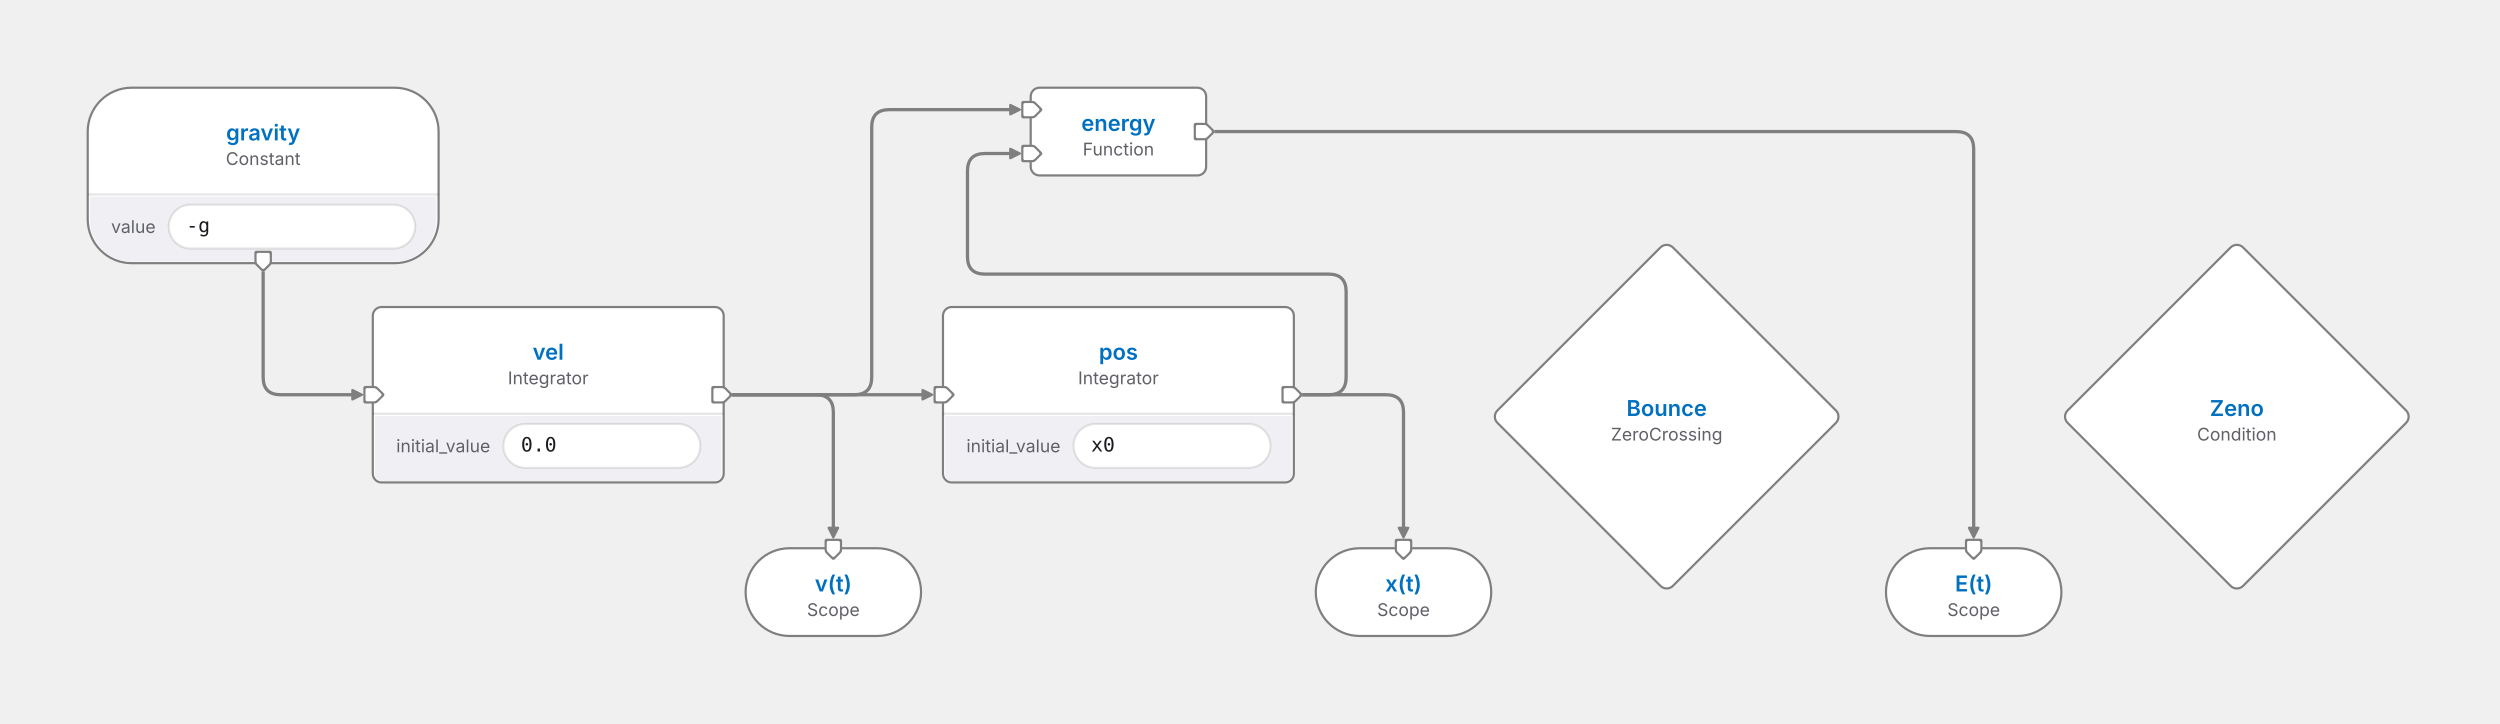
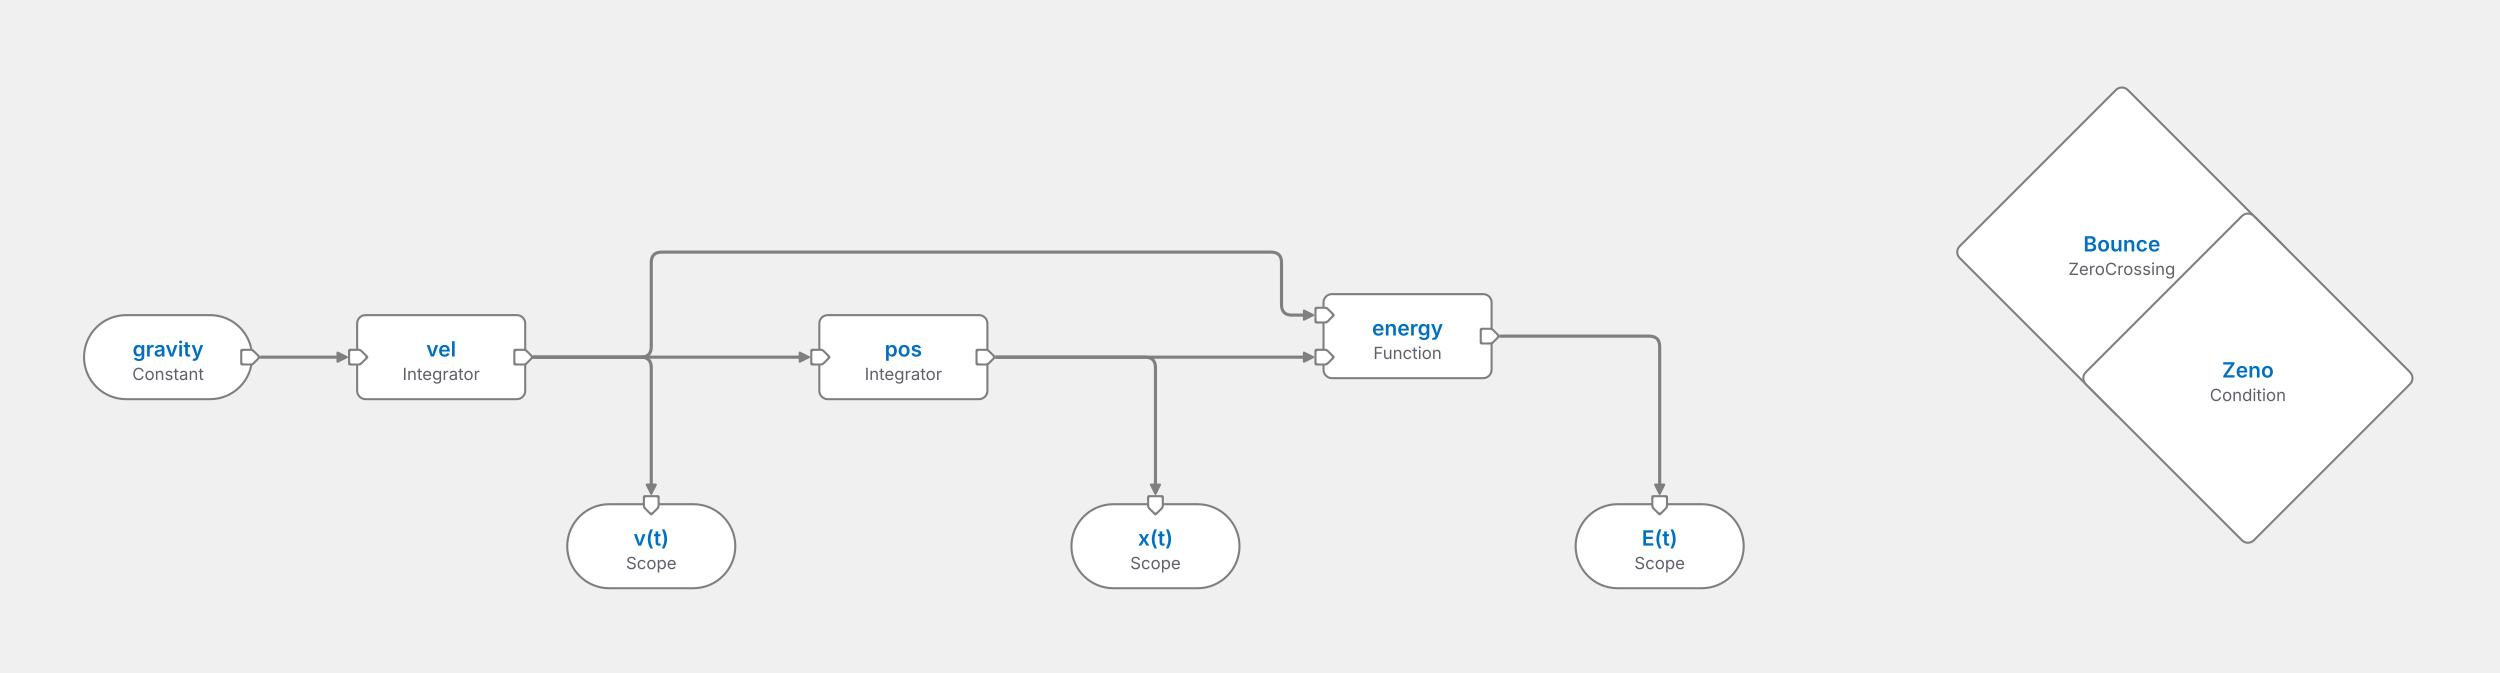
- <svg xmlns="http://www.w3.org/2000/svg" width="1140" height="330" viewBox="240 70 1140 330">
+ <svg xmlns="http://www.w3.org/2000/svg" width="1190" height="320" viewBox="310 80 1190 320">
  <g class="edges">
    <g class="edge">
-       <path d="M360 193.833L360 213.833L 360,242Q 360,250 368,250L381.167 250L401.167 250" fill="none" stroke="#7F7F7F" stroke-width="1.5" />
-       <g transform="translate(401.1667, 250) rotate(0) translate(5, 0)">
+       <path d="M 433.833 250 L 436.917 250 Q 440 250 443.083 250 L 455 250 Q 460 250 465 250 L 471.167 250" fill="none" stroke="#7F7F7F" stroke-width="1.5" />
+       <g transform="translate(471.1667, 250) rotate(-0.0001308219) translate(5, 0)">
        <path d="M -5 -2.5 L -1 -0.5 Q 0 0 -1 0.5 L -5 2.5 Q -6 3 -6 2 L -6 -2 Q -6 -3 -5 -2.5 Z" fill="#7F7F7F" />
      </g>
    </g>
    <g class="edge">
-       <path d="M573.833 250L593.833 250L617.5 250L617.5 250L641.167 250L661.167 250" fill="none" stroke="#7F7F7F" stroke-width="1.5" />
-       <g transform="translate(661.1667, 250) rotate(0) translate(5, 0)">
+       <path d="M 563.833 250 L 566.917 250 Q 570 250 573.083 250 L 675 250 Q 680 250 685 250 L 691.167 250" fill="none" stroke="#7F7F7F" stroke-width="1.5" />
+       <g transform="translate(691.1666, 250) rotate(-0.0001308226) translate(5, 0)">
        <path d="M -5 -2.5 L -1 -0.5 Q 0 0 -1 0.5 L -5 2.5 Q -6 3 -6 2 L -6 -2 Q -6 -3 -5 -2.5 Z" fill="#7F7F7F" />
      </g>
    </g>
    <g class="edge">
-       <path d="M833.833 250L853.833 250L 872,250Q 880,250 880,258L880 291.167L880 311.167" fill="none" stroke="#7F7F7F" stroke-width="1.5" />
-       <g transform="translate(880, 311.1667) rotate(90) translate(5, 0)">
+       <path d="M 783.833 250 L 786.917 250 Q 790 250 793.083 250 L 855 250 Q 860 250 860 255 L 860 295 Q 860 300 860 305 L 860 311.167" fill="none" stroke="#7F7F7F" stroke-width="1.5" />
+       <g transform="translate(859.9999, 311.1667) rotate(90.00072) translate(5, 0)">
        <path d="M -5 -2.5 L -1 -0.5 Q 0 0 -1 0.5 L -5 2.5 Q -6 3 -6 2 L -6 -2 Q -6 -3 -5 -2.5 Z" fill="#7F7F7F" />
      </g>
    </g>
    <g class="edge">
-       <path d="M573.833 250L593.833 250L 612,250Q 620,250 620,258L620 291.167L620 311.167" fill="none" stroke="#7F7F7F" stroke-width="1.5" />
-       <g transform="translate(620, 311.1667) rotate(90) translate(5, 0)">
+       <path d="M 563.833 250 L 566.917 250 Q 570 250 573.083 250 L 615 250 Q 620 250 620 255 L 620 295 Q 620 300 620 305 L 620 311.167" fill="none" stroke="#7F7F7F" stroke-width="1.5" />
+       <g transform="translate(619.9999, 311.1667) rotate(90.00072) translate(5, 0)">
        <path d="M -5 -2.5 L -1 -0.5 Q 0 0 -1 0.5 L -5 2.5 Q -6 3 -6 2 L -6 -2 Q -6 -3 -5 -2.5 Z" fill="#7F7F7F" />
      </g>
    </g>
    <g class="edge">
-       <path d="M573.833 250L593.833 250L 629.5,250Q 637.5,250 637.5,242L 637.5,128Q 637.5,120 645.5,120L681.167 120L701.167 120" fill="none" stroke="#7F7F7F" stroke-width="1.5" />
-       <g transform="translate(701.1667, 120) rotate(0) translate(5, 0)">
+       <path d="M 563.833 250 L 566.917 250 Q 570 250 573.083 250 L 615 250 Q 620 250 620 245 L 620 205 Q 620 200 625 200 L 915 200 Q 920 200 920 205 L 920 225 Q 920 230 925 230 L 931.167 230" fill="none" stroke="#7F7F7F" stroke-width="1.5" />
+       <g transform="translate(931.1666, 230) rotate(-0.00006834976) translate(5, 0)">
        <path d="M -5 -2.5 L -1 -0.5 Q 0 0 -1 0.5 L -5 2.5 Q -6 3 -6 2 L -6 -2 Q -6 -3 -5 -2.5 Z" fill="#7F7F7F" />
      </g>
    </g>
    <g class="edge">
-       <path d="M833.833 250L 845.833,250Q 853.833,250 853.833,242L 853.833,203Q 853.833,195 845.833,195L 689.167,195Q 681.167,195 681.167,187L 681.167,148Q 681.167,140 689.167,140L701.167 140" fill="none" stroke="#7F7F7F" stroke-width="1.5" />
-       <g transform="translate(701.1667, 140) rotate(0) translate(5, 0)">
+       <path d="M 783.833 250 L 786.917 250 Q 790 250 793.083 250 L 915 250 Q 920 250 925 250 L 931.167 250" fill="none" stroke="#7F7F7F" stroke-width="1.5" />
+       <g transform="translate(931.1666, 249.9999) rotate(-0.0005019559) translate(5, 0)">
        <path d="M -5 -2.5 L -1 -0.5 Q 0 0 -1 0.5 L -5 2.5 Q -6 3 -6 2 L -6 -2 Q -6 -3 -5 -2.5 Z" fill="#7F7F7F" />
      </g>
    </g>
    <g class="edge">
-       <path d="M793.833 130L813.833 130L 1132,130Q 1140,130 1140,138L1140 291.167L1140 311.167" fill="none" stroke="#7F7F7F" stroke-width="1.5" />
-       <g transform="translate(1140, 311.1667) rotate(90) translate(5, 0)">
+       <path d="M 1023.833 240 L 1026.917 240 Q 1030 240 1033.083 240 L 1095 240 Q 1100 240 1100 245 L 1100 295 Q 1100 300 1100 305 L 1100 311.167" fill="none" stroke="#7F7F7F" stroke-width="1.5" />
+       <g transform="translate(1100, 311.1667) rotate(90.00041) translate(5, 0)">
        <path d="M -5 -2.5 L -1 -0.5 Q 0 0 -1 0.5 L -5 2.5 Q -6 3 -6 2 L -6 -2 Q -6 -3 -5 -2.5 Z" fill="#7F7F7F" />
      </g>
    </g>
  </g>
  <g class="events">
    <g class="event" data-id="1455e789-9e7d-4139-8a4e-896feecff3d3">
-       <rect x="943.431" y="203.431" width="113.137" height="113.137" rx="4" fill="#ffffff" transform="rotate(45 1000 260)" />
-       <rect x="943.431" y="203.431" width="113.137" height="113.137" rx="4" fill="none" stroke="#7F7F7F" stroke-width="1" transform="rotate(45 1000 260)" />
-       <text x="1000" y="256" text-anchor="middle" dominant-baseline="middle" fill="#0070C0" font-size="10" font-weight="600" font-family="system-ui, -apple-system, sans-serif">Bounce</text>
-       <text x="1000" y="268" text-anchor="middle" dominant-baseline="middle" fill="#606068" font-size="8" font-family="system-ui, -apple-system, sans-serif">ZeroCrossing</text>
+       <rect x="1263.432" y="143.432" width="113.137" height="113.137" rx="4" fill="#ffffff" transform="rotate(45 1320 200)" />
+       <rect x="1263.432" y="143.432" width="113.137" height="113.137" rx="4" fill="none" stroke="#7F7F7F" stroke-width="1" transform="rotate(45 1320 200)" />
+       <text x="1320" y="196" text-anchor="middle" dominant-baseline="middle" fill="#0070C0" font-size="10" font-weight="600" font-family="system-ui, -apple-system, sans-serif">Bounce</text>
+       <text x="1320" y="208" text-anchor="middle" dominant-baseline="middle" fill="#606068" font-size="8" font-family="system-ui, -apple-system, sans-serif">ZeroCrossing</text>
    </g>
    <g class="event" data-id="eda13d11-f264-4861-ba54-e17c48884905">
-       <rect x="1203.431" y="203.431" width="113.137" height="113.137" rx="4" fill="#ffffff" transform="rotate(45 1260 260)" />
-       <rect x="1203.431" y="203.431" width="113.137" height="113.137" rx="4" fill="none" stroke="#7F7F7F" stroke-width="1" transform="rotate(45 1260 260)" />
-       <text x="1260" y="256" text-anchor="middle" dominant-baseline="middle" fill="#0070C0" font-size="10" font-weight="600" font-family="system-ui, -apple-system, sans-serif">Zeno</text>
-       <text x="1260" y="268" text-anchor="middle" dominant-baseline="middle" fill="#606068" font-size="8" font-family="system-ui, -apple-system, sans-serif">Condition</text>
+       <rect x="1323.432" y="203.432" width="113.137" height="113.137" rx="4" fill="#ffffff" transform="rotate(45 1380 260)" />
+       <rect x="1323.432" y="203.432" width="113.137" height="113.137" rx="4" fill="none" stroke="#7F7F7F" stroke-width="1" transform="rotate(45 1380 260)" />
+       <text x="1380" y="256" text-anchor="middle" dominant-baseline="middle" fill="#0070C0" font-size="10" font-weight="600" font-family="system-ui, -apple-system, sans-serif">Zeno</text>
+       <text x="1380" y="268" text-anchor="middle" dominant-baseline="middle" fill="#606068" font-size="8" font-family="system-ui, -apple-system, sans-serif">Condition</text>
    </g>
  </g>
  <g class="nodes">
    <g class="node" data-id="1642f372-0929-4a73-a786-11a5a9b2ce0b">
-       <rect x="670" y="210" width="160" height="80" rx="4" fill="#ffffff" />
-       <rect x="670" y="210" width="160" height="80" rx="4" fill="none" stroke="#7F7F7F" stroke-width="1" />
-       <text x="750" y="230.333" text-anchor="middle" dominant-baseline="middle" fill="#0070C0" font-size="10" font-weight="600" font-family="system-ui, -apple-system, sans-serif">pos</text>
-       <text x="750" y="242.333" text-anchor="middle" dominant-baseline="middle" fill="#606068" font-size="8" font-family="system-ui, -apple-system, sans-serif">Integrator</text>
-       <line x1="670" y1="258.667" x2="830" y2="258.667" stroke="rgba(0, 0, 0, 0.10)" stroke-width="1" />
-       <path d="M671,259.667 h158 v26.667 a3,3 0 0 1 -3,3 h-152 a3,3 0 0 1 -3,-3 v-26.667 z" fill="#f0f0f4" />
-       <text x="680.667" y="273.333" dominant-baseline="middle" fill="#606068" font-size="8" font-family="system-ui, -apple-system, sans-serif">initial_value</text>
-       <rect x="729.552" y="263.333" width="89.781" height="20" rx="10" fill="#ffffff" stroke="rgba(0, 0, 0, 0.10)" stroke-width="1" />
-       <text x="737.552" y="273.333" dominant-baseline="middle" fill="#1a1a1f" font-size="9" font-family="ui-monospace, monospace">x0 </text>
-       <g transform="translate(665.67, 246.00)">
+       <rect x="700" y="230" width="80" height="40" rx="4" fill="#ffffff" />
+       <rect x="700" y="230" width="80" height="40" rx="4" fill="none" stroke="#7F7F7F" stroke-width="1" />
+       <text x="740" y="246" text-anchor="middle" dominant-baseline="middle" fill="#0070C0" font-size="10" font-weight="600" font-family="system-ui, -apple-system, sans-serif">pos</text>
+       <text x="740" y="258" text-anchor="middle" dominant-baseline="middle" fill="#606068" font-size="8" font-family="system-ui, -apple-system, sans-serif">Integrator</text>
+       <g transform="translate(695.67, 246.00)">
        <path d="M 1.00 0.00 L 5.00 0.00 Q 6.00 0.00 6.71 0.71 L 9.29 3.29 Q 10.00 4.00 9.29 4.71 L 6.71 7.29 Q 6.00 8.00 5.00 8.00 L 1.00 8.00 Q 0.00 8.00 0.00 7.00 L 0.00 1.00 Q 0.00 0.00 1.00 0.00 Z" fill="#7F7F7F" />
        <path d="M 0.80 0.00 L 3.79 0.00 Q 4.59 0.00 5.15 0.57 L 7.02 2.43 Q 7.59 3.00 7.02 3.57 L 5.15 5.43 Q 4.59 6.00 3.79 6.00 L 0.80 6.00 Q 0.00 6.00 0.00 5.20 L 0.00 0.80 Q 0.00 0.00 0.80 0.00 Z" fill="#ffffff" transform="translate(1, 1)" />
      </g>
-       <g transform="translate(824.33, 246.00)">
+       <g transform="translate(774.33, 246.00)">
        <path d="M 1.00 0.00 L 5.00 0.00 Q 6.00 0.00 6.71 0.71 L 9.29 3.29 Q 10.00 4.00 9.29 4.71 L 6.71 7.29 Q 6.00 8.00 5.00 8.00 L 1.00 8.00 Q 0.00 8.00 0.00 7.00 L 0.00 1.00 Q 0.00 0.00 1.00 0.00 Z" fill="#7F7F7F" />
        <path d="M 0.80 0.00 L 3.79 0.00 Q 4.59 0.00 5.15 0.57 L 7.02 2.43 Q 7.59 3.00 7.02 3.57 L 5.15 5.43 Q 4.59 6.00 3.79 6.00 L 0.80 6.00 Q 0.00 6.00 0.00 5.20 L 0.00 0.80 Q 0.00 0.00 0.80 0.00 Z" fill="#ffffff" transform="translate(1, 1)" />
      </g>
    </g>
    <g class="node" data-id="d6b8ebf1-173b-4f71-a160-d86545a80cb9">
-       <rect x="410" y="210" width="160" height="80" rx="4" fill="#ffffff" />
-       <rect x="410" y="210" width="160" height="80" rx="4" fill="none" stroke="#7F7F7F" stroke-width="1" />
-       <text x="490" y="230.333" text-anchor="middle" dominant-baseline="middle" fill="#0070C0" font-size="10" font-weight="600" font-family="system-ui, -apple-system, sans-serif">vel</text>
-       <text x="490" y="242.333" text-anchor="middle" dominant-baseline="middle" fill="#606068" font-size="8" font-family="system-ui, -apple-system, sans-serif">Integrator</text>
-       <line x1="410" y1="258.667" x2="570" y2="258.667" stroke="rgba(0, 0, 0, 0.10)" stroke-width="1" />
-       <path d="M411,259.667 h158 v26.667 a3,3 0 0 1 -3,3 h-152 a3,3 0 0 1 -3,-3 v-26.667 z" fill="#f0f0f4" />
-       <text x="420.667" y="273.333" dominant-baseline="middle" fill="#606068" font-size="8" font-family="system-ui, -apple-system, sans-serif">initial_value</text>
-       <rect x="469.552" y="263.333" width="89.781" height="20" rx="10" fill="#ffffff" stroke="rgba(0, 0, 0, 0.10)" stroke-width="1" />
-       <text x="477.552" y="273.333" dominant-baseline="middle" fill="#1a1a1f" font-size="9" font-family="ui-monospace, monospace">0.0</text>
-       <g transform="translate(405.67, 246.00)">
+       <rect x="480" y="230" width="80" height="40" rx="4" fill="#ffffff" />
+       <rect x="480" y="230" width="80" height="40" rx="4" fill="none" stroke="#7F7F7F" stroke-width="1" />
+       <text x="520" y="246" text-anchor="middle" dominant-baseline="middle" fill="#0070C0" font-size="10" font-weight="600" font-family="system-ui, -apple-system, sans-serif">vel</text>
+       <text x="520" y="258" text-anchor="middle" dominant-baseline="middle" fill="#606068" font-size="8" font-family="system-ui, -apple-system, sans-serif">Integrator</text>
+       <g transform="translate(475.67, 246.00)">
        <path d="M 1.00 0.00 L 5.00 0.00 Q 6.00 0.00 6.71 0.71 L 9.29 3.29 Q 10.00 4.00 9.29 4.71 L 6.71 7.29 Q 6.00 8.00 5.00 8.00 L 1.00 8.00 Q 0.00 8.00 0.00 7.00 L 0.00 1.00 Q 0.00 0.00 1.00 0.00 Z" fill="#7F7F7F" />
        <path d="M 0.80 0.00 L 3.79 0.00 Q 4.59 0.00 5.15 0.57 L 7.02 2.43 Q 7.59 3.00 7.02 3.57 L 5.15 5.43 Q 4.59 6.00 3.79 6.00 L 0.80 6.00 Q 0.00 6.00 0.00 5.20 L 0.00 0.80 Q 0.00 0.00 0.80 0.00 Z" fill="#ffffff" transform="translate(1, 1)" />
      </g>
-       <g transform="translate(564.33, 246.00)">
+       <g transform="translate(554.33, 246.00)">
        <path d="M 1.00 0.00 L 5.00 0.00 Q 6.00 0.00 6.71 0.71 L 9.29 3.29 Q 10.00 4.00 9.29 4.71 L 6.71 7.29 Q 6.00 8.00 5.00 8.00 L 1.00 8.00 Q 0.00 8.00 0.00 7.00 L 0.00 1.00 Q 0.00 0.00 1.00 0.00 Z" fill="#7F7F7F" />
        <path d="M 0.80 0.00 L 3.79 0.00 Q 4.59 0.00 5.15 0.57 L 7.02 2.43 Q 7.59 3.00 7.02 3.57 L 5.15 5.43 Q 4.59 6.00 3.79 6.00 L 0.80 6.00 Q 0.00 6.00 0.00 5.20 L 0.00 0.80 Q 0.00 0.00 0.80 0.00 Z" fill="#ffffff" transform="translate(1, 1)" />
      </g>
    </g>
    <g class="node" data-id="c76c21f3-21cd-453e-9437-8e8af946d1c7">
-       <rect x="840" y="320" width="80" height="40" rx="20" fill="#ffffff" />
-       <rect x="840" y="320" width="80" height="40" rx="20" fill="none" stroke="#7F7F7F" stroke-width="1" />
-       <text x="880" y="336" text-anchor="middle" dominant-baseline="middle" fill="#0070C0" font-size="10" font-weight="600" font-family="system-ui, -apple-system, sans-serif">x(t)</text>
-       <text x="880" y="348" text-anchor="middle" dominant-baseline="middle" fill="#606068" font-size="8" font-family="system-ui, -apple-system, sans-serif">Scope</text>
-       <g transform="translate(876.00, 315.67)">
+       <rect x="820" y="320" width="80" height="40" rx="20" fill="#ffffff" />
+       <rect x="820" y="320" width="80" height="40" rx="20" fill="none" stroke="#7F7F7F" stroke-width="1" />
+       <text x="860" y="336" text-anchor="middle" dominant-baseline="middle" fill="#0070C0" font-size="10" font-weight="600" font-family="system-ui, -apple-system, sans-serif">x(t)</text>
+       <text x="860" y="348" text-anchor="middle" dominant-baseline="middle" fill="#606068" font-size="8" font-family="system-ui, -apple-system, sans-serif">Scope</text>
+       <g transform="translate(856.00, 315.67)">
        <path d="M 1.00 0.00 L 7.00 0.00 Q 8.00 0.00 8.00 1.00 L 8.00 5.00 Q 8.00 6.00 7.29 6.71 L 4.71 9.29 Q 4.00 10.00 3.29 9.29 L 0.71 6.71 Q 0.00 6.00 0.00 5.00 L 0.00 1.00 Q 0.00 0.00 1.00 0.00 Z" fill="#7F7F7F" />
        <path d="M 0.80 0.00 L 5.20 0.00 Q 6.00 0.00 6.00 0.80 L 6.00 3.79 Q 6.00 4.59 5.43 5.15 L 3.57 7.02 Q 3.00 7.59 2.43 7.02 L 0.57 5.15 Q 0.00 4.59 0.00 3.79 L 0.00 0.80 Q 0.00 0.00 0.80 0.00 Z" fill="#ffffff" transform="translate(1, 1)" />
      </g>
    </g>
    <g class="node" data-id="49a2f6d3-5327-485a-8f1b-b98a3d425a57">
-       <rect x="280" y="110" width="160" height="80" rx="20" fill="#ffffff" />
-       <rect x="280" y="110" width="160" height="80" rx="20" fill="none" stroke="#7F7F7F" stroke-width="1" />
-       <text x="360" y="130.333" text-anchor="middle" dominant-baseline="middle" fill="#0070C0" font-size="10" font-weight="600" font-family="system-ui, -apple-system, sans-serif">gravity</text>
-       <text x="360" y="142.333" text-anchor="middle" dominant-baseline="middle" fill="#606068" font-size="8" font-family="system-ui, -apple-system, sans-serif">Constant</text>
-       <line x1="280" y1="158.667" x2="440" y2="158.667" stroke="rgba(0, 0, 0, 0.10)" stroke-width="1" />
-       <path d="M281,159.667 h158 v10.667 a19,19 0 0 1 -19,19 h-120 a19,19 0 0 1 -19,-19 v-10.667 z" fill="#f0f0f4" />
-       <text x="290.667" y="173.333" dominant-baseline="middle" fill="#606068" font-size="8" font-family="system-ui, -apple-system, sans-serif">value</text>
-       <rect x="316.948" y="163.333" width="112.385" height="20" rx="10" fill="#ffffff" stroke="rgba(0, 0, 0, 0.10)" stroke-width="1" />
-       <text x="324.948" y="173.333" dominant-baseline="middle" fill="#1a1a1f" font-size="9" font-family="ui-monospace, monospace">-g</text>
-       <g transform="translate(356.00, 184.33)">
-         <path d="M 1.00 0.00 L 7.00 0.00 Q 8.00 0.00 8.00 1.00 L 8.00 5.00 Q 8.00 6.00 7.29 6.71 L 4.71 9.29 Q 4.00 10.00 3.29 9.29 L 0.71 6.71 Q 0.00 6.00 0.00 5.00 L 0.00 1.00 Q 0.00 0.00 1.00 0.00 Z" fill="#7F7F7F" />
-         <path d="M 0.80 0.00 L 5.20 0.00 Q 6.00 0.00 6.00 0.80 L 6.00 3.79 Q 6.00 4.59 5.43 5.15 L 3.57 7.02 Q 3.00 7.59 2.43 7.02 L 0.57 5.15 Q 0.00 4.59 0.00 3.79 L 0.00 0.80 Q 0.00 0.00 0.80 0.00 Z" fill="#ffffff" transform="translate(1, 1)" />
+       <rect x="350" y="230" width="80" height="40" rx="20" fill="#ffffff" />
+       <rect x="350" y="230" width="80" height="40" rx="20" fill="none" stroke="#7F7F7F" stroke-width="1" />
+       <text x="390" y="246" text-anchor="middle" dominant-baseline="middle" fill="#0070C0" font-size="10" font-weight="600" font-family="system-ui, -apple-system, sans-serif">gravity</text>
+       <text x="390" y="258" text-anchor="middle" dominant-baseline="middle" fill="#606068" font-size="8" font-family="system-ui, -apple-system, sans-serif">Constant</text>
+       <g transform="translate(424.33, 246.00)">
+         <path d="M 1.00 0.00 L 5.00 0.00 Q 6.00 0.00 6.71 0.71 L 9.29 3.29 Q 10.00 4.00 9.29 4.71 L 6.71 7.29 Q 6.00 8.00 5.00 8.00 L 1.00 8.00 Q 0.00 8.00 0.00 7.00 L 0.00 1.00 Q 0.00 0.00 1.00 0.00 Z" fill="#7F7F7F" />
+         <path d="M 0.80 0.00 L 3.79 0.00 Q 4.59 0.00 5.15 0.57 L 7.02 2.43 Q 7.59 3.00 7.02 3.57 L 5.15 5.43 Q 4.59 6.00 3.79 6.00 L 0.80 6.00 Q 0.00 6.00 0.00 5.20 L 0.00 0.80 Q 0.00 0.00 0.80 0.00 Z" fill="#ffffff" transform="translate(1, 1)" />
      </g>
    </g>
    <g class="node" data-id="d73713d6-eb61-442e-a69b-c4d168180ef4">
      <rect x="580" y="320" width="80" height="40" rx="20" fill="#ffffff" />
      <rect x="580" y="320" width="80" height="40" rx="20" fill="none" stroke="#7F7F7F" stroke-width="1" />
      <text x="620" y="336" text-anchor="middle" dominant-baseline="middle" fill="#0070C0" font-size="10" font-weight="600" font-family="system-ui, -apple-system, sans-serif">v(t)</text>
      <text x="620" y="348" text-anchor="middle" dominant-baseline="middle" fill="#606068" font-size="8" font-family="system-ui, -apple-system, sans-serif">Scope</text>
      <g transform="translate(616.00, 315.67)">
        <path d="M 1.00 0.00 L 7.00 0.00 Q 8.00 0.00 8.00 1.00 L 8.00 5.00 Q 8.00 6.00 7.29 6.71 L 4.71 9.29 Q 4.00 10.00 3.29 9.29 L 0.71 6.71 Q 0.00 6.00 0.00 5.00 L 0.00 1.00 Q 0.00 0.00 1.00 0.00 Z" fill="#7F7F7F" />
        <path d="M 0.80 0.00 L 5.20 0.00 Q 6.00 0.00 6.00 0.80 L 6.00 3.79 Q 6.00 4.59 5.43 5.15 L 3.57 7.02 Q 3.00 7.59 2.43 7.02 L 0.57 5.15 Q 0.00 4.59 0.00 3.79 L 0.00 0.80 Q 0.00 0.00 0.80 0.00 Z" fill="#ffffff" transform="translate(1, 1)" />
      </g>
    </g>
    <g class="node" data-id="db488fa8-9004-40f7-a724-bc9846dd2f85">
-       <rect x="710" y="110" width="80" height="40" rx="4" fill="#ffffff" />
-       <rect x="710" y="110" width="80" height="40" rx="4" fill="none" stroke="#7F7F7F" stroke-width="1" />
-       <text x="750" y="126" text-anchor="middle" dominant-baseline="middle" fill="#0070C0" font-size="10" font-weight="600" font-family="system-ui, -apple-system, sans-serif">energy</text>
-       <text x="750" y="138" text-anchor="middle" dominant-baseline="middle" fill="#606068" font-size="8" font-family="system-ui, -apple-system, sans-serif">Function</text>
-       <g transform="translate(705.67, 116.00)">
+       <rect x="940" y="220" width="80" height="40" rx="4" fill="#ffffff" />
+       <rect x="940" y="220" width="80" height="40" rx="4" fill="none" stroke="#7F7F7F" stroke-width="1" />
+       <text x="980" y="236" text-anchor="middle" dominant-baseline="middle" fill="#0070C0" font-size="10" font-weight="600" font-family="system-ui, -apple-system, sans-serif">energy</text>
+       <text x="980" y="248" text-anchor="middle" dominant-baseline="middle" fill="#606068" font-size="8" font-family="system-ui, -apple-system, sans-serif">Function</text>
+       <g transform="translate(935.67, 226.00)">
        <path d="M 1.00 0.00 L 5.00 0.00 Q 6.00 0.00 6.71 0.71 L 9.29 3.29 Q 10.00 4.00 9.29 4.71 L 6.71 7.29 Q 6.00 8.00 5.00 8.00 L 1.00 8.00 Q 0.00 8.00 0.00 7.00 L 0.00 1.00 Q 0.00 0.00 1.00 0.00 Z" fill="#7F7F7F" />
        <path d="M 0.80 0.00 L 3.79 0.00 Q 4.59 0.00 5.15 0.57 L 7.02 2.43 Q 7.59 3.00 7.02 3.57 L 5.15 5.43 Q 4.59 6.00 3.79 6.00 L 0.80 6.00 Q 0.00 6.00 0.00 5.20 L 0.00 0.80 Q 0.00 0.00 0.80 0.00 Z" fill="#ffffff" transform="translate(1, 1)" />
      </g>
-       <g transform="translate(705.67, 136.00)">
+       <g transform="translate(935.67, 246.00)">
        <path d="M 1.00 0.00 L 5.00 0.00 Q 6.00 0.00 6.71 0.71 L 9.29 3.29 Q 10.00 4.00 9.29 4.71 L 6.71 7.29 Q 6.00 8.00 5.00 8.00 L 1.00 8.00 Q 0.00 8.00 0.00 7.00 L 0.00 1.00 Q 0.00 0.00 1.00 0.00 Z" fill="#7F7F7F" />
        <path d="M 0.80 0.00 L 3.79 0.00 Q 4.59 0.00 5.15 0.57 L 7.02 2.43 Q 7.59 3.00 7.02 3.57 L 5.15 5.43 Q 4.59 6.00 3.79 6.00 L 0.80 6.00 Q 0.00 6.00 0.00 5.20 L 0.00 0.80 Q 0.00 0.00 0.80 0.00 Z" fill="#ffffff" transform="translate(1, 1)" />
      </g>
-       <g transform="translate(784.33, 126.00)">
+       <g transform="translate(1014.33, 236.00)">
        <path d="M 1.00 0.00 L 5.00 0.00 Q 6.00 0.00 6.71 0.71 L 9.29 3.29 Q 10.00 4.00 9.29 4.71 L 6.71 7.29 Q 6.00 8.00 5.00 8.00 L 1.00 8.00 Q 0.00 8.00 0.00 7.00 L 0.00 1.00 Q 0.00 0.00 1.00 0.00 Z" fill="#7F7F7F" />
        <path d="M 0.80 0.00 L 3.79 0.00 Q 4.59 0.00 5.15 0.57 L 7.02 2.43 Q 7.59 3.00 7.02 3.57 L 5.15 5.43 Q 4.59 6.00 3.79 6.00 L 0.80 6.00 Q 0.00 6.00 0.00 5.20 L 0.00 0.80 Q 0.00 0.00 0.80 0.00 Z" fill="#ffffff" transform="translate(1, 1)" />
      </g>
    </g>
    <g class="node" data-id="78f720fe-8774-42c3-be6b-5a4ef30e00df">
-       <rect x="1100" y="320" width="80" height="40" rx="20" fill="#ffffff" />
-       <rect x="1100" y="320" width="80" height="40" rx="20" fill="none" stroke="#7F7F7F" stroke-width="1" />
-       <text x="1140" y="336" text-anchor="middle" dominant-baseline="middle" fill="#0070C0" font-size="10" font-weight="600" font-family="system-ui, -apple-system, sans-serif">E(t)</text>
-       <text x="1140" y="348" text-anchor="middle" dominant-baseline="middle" fill="#606068" font-size="8" font-family="system-ui, -apple-system, sans-serif">Scope</text>
-       <g transform="translate(1136.00, 315.67)">
+       <rect x="1060" y="320" width="80" height="40" rx="20" fill="#ffffff" />
+       <rect x="1060" y="320" width="80" height="40" rx="20" fill="none" stroke="#7F7F7F" stroke-width="1" />
+       <text x="1100" y="336" text-anchor="middle" dominant-baseline="middle" fill="#0070C0" font-size="10" font-weight="600" font-family="system-ui, -apple-system, sans-serif">E(t)</text>
+       <text x="1100" y="348" text-anchor="middle" dominant-baseline="middle" fill="#606068" font-size="8" font-family="system-ui, -apple-system, sans-serif">Scope</text>
+       <g transform="translate(1096.00, 315.67)">
        <path d="M 1.00 0.00 L 7.00 0.00 Q 8.00 0.00 8.00 1.00 L 8.00 5.00 Q 8.00 6.00 7.29 6.71 L 4.71 9.29 Q 4.00 10.00 3.29 9.29 L 0.71 6.71 Q 0.00 6.00 0.00 5.00 L 0.00 1.00 Q 0.00 0.00 1.00 0.00 Z" fill="#7F7F7F" />
        <path d="M 0.80 0.00 L 5.20 0.00 Q 6.00 0.00 6.00 0.80 L 6.00 3.79 Q 6.00 4.59 5.43 5.15 L 3.57 7.02 Q 3.00 7.59 2.43 7.02 L 0.57 5.15 Q 0.00 4.59 0.00 3.79 L 0.00 0.80 Q 0.00 0.00 0.80 0.00 Z" fill="#ffffff" transform="translate(1, 1)" />
      </g>
    </g>
  </g>
</svg>
